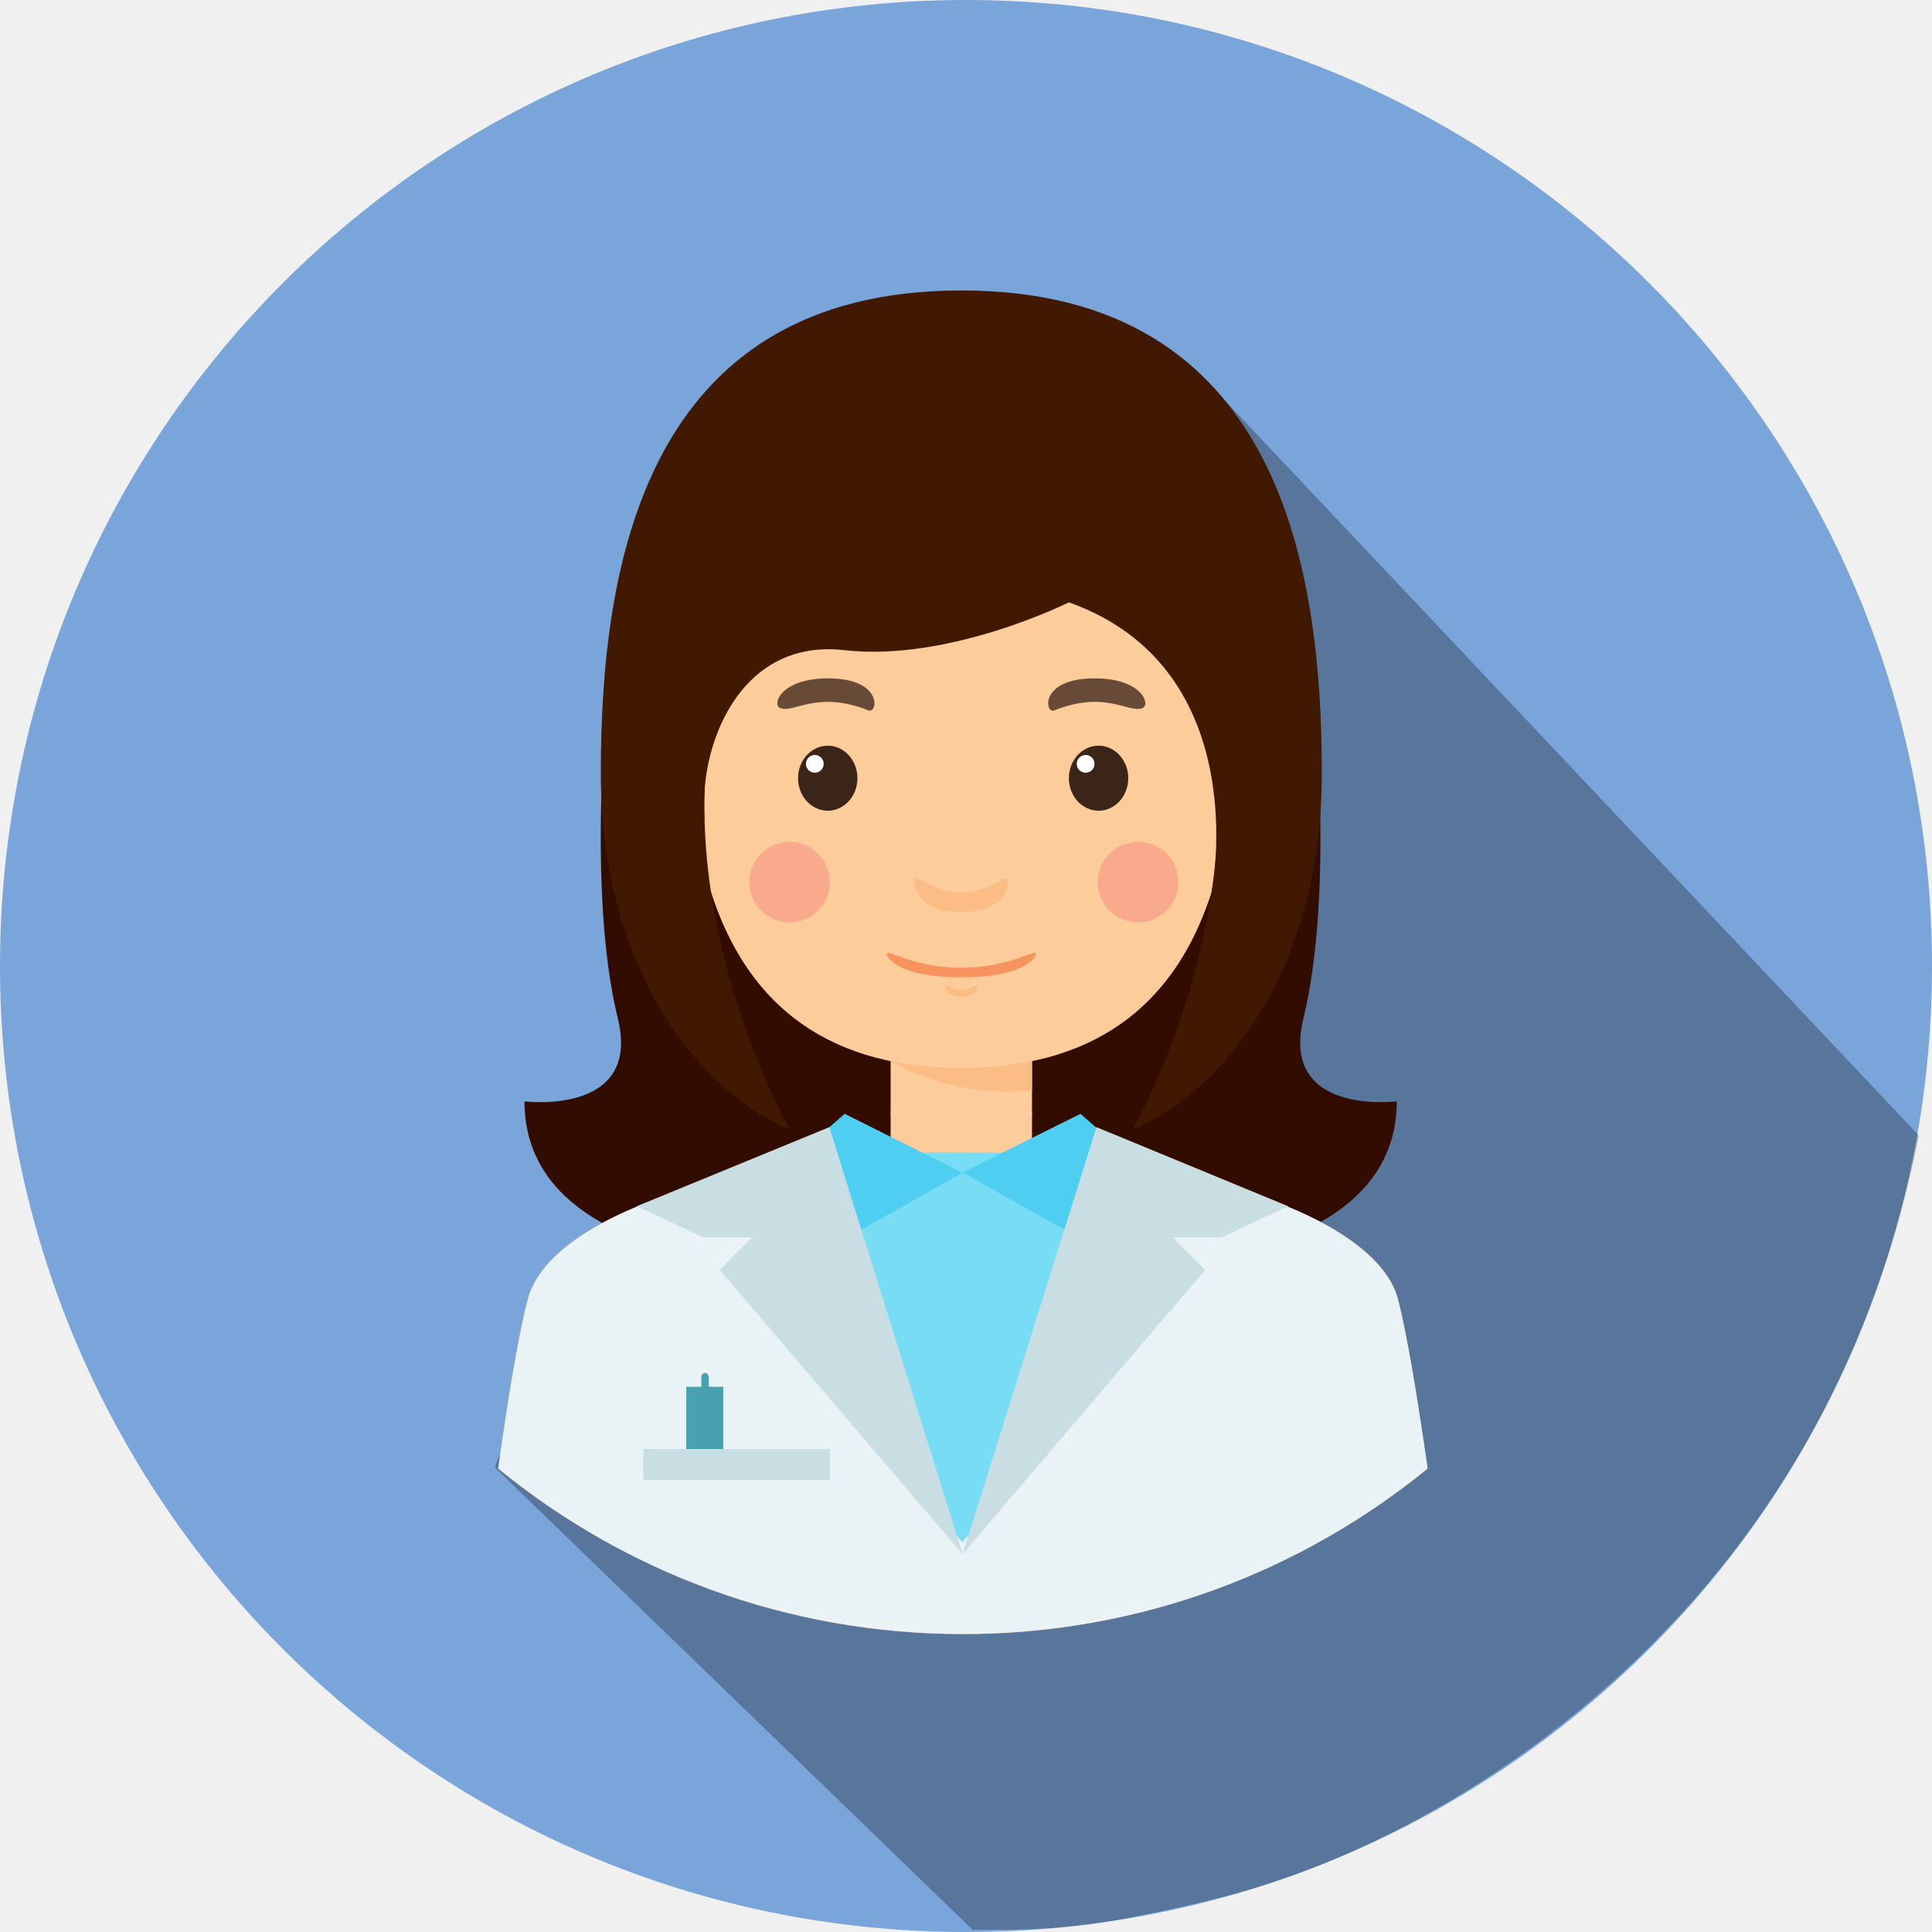
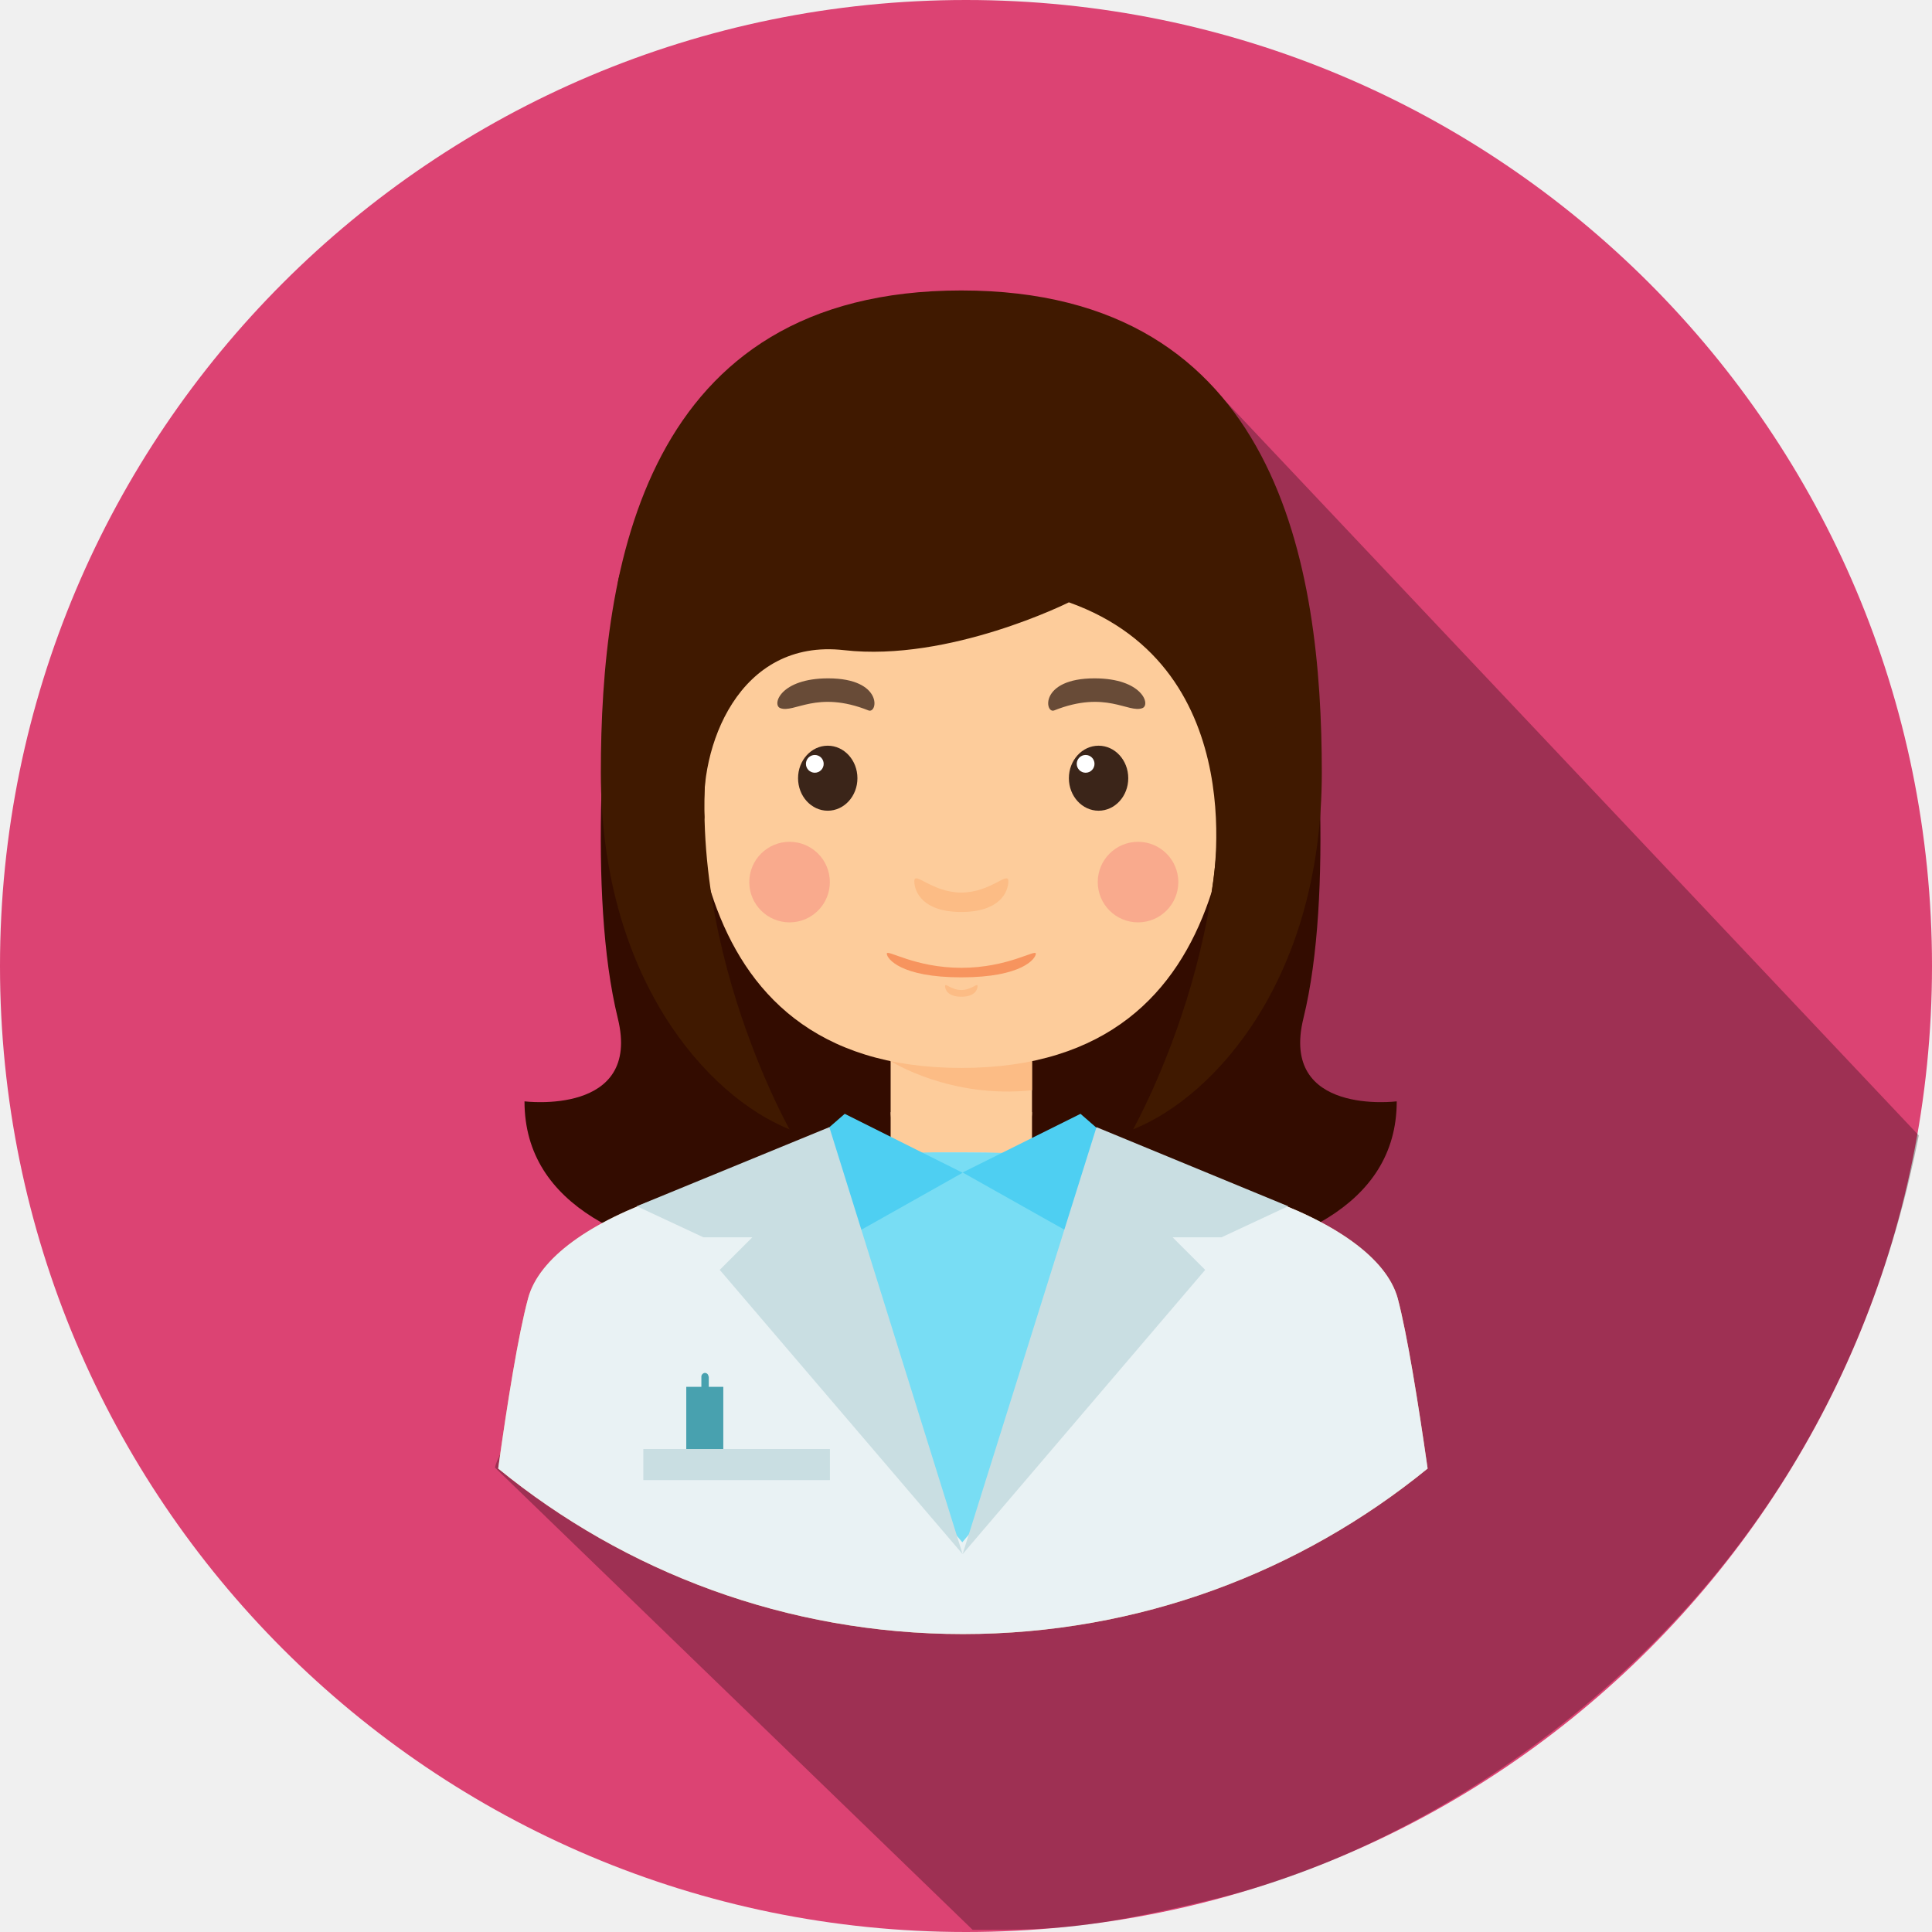
<svg xmlns="http://www.w3.org/2000/svg" width="439px" height="439px" viewBox="0 0 439 439" version="1.1">
  <defs />
  <g id="Page-1" stroke="none" stroke-width="1" fill="none" fill-rule="evenodd">
    <g id="Layer_1">
-       <circle id="Oval" fill="#7AA5DA" cx="219.5" cy="219.5" r="219.5" />
+       <circle id="Oval" fill="#DC4373" cx="219.5" cy="219.5" r="219.5" />
      <path d="M238.547,71.225 C206.473,55.928 198.133,86.706 174.5,119 C155.931,141.095 151.648,128.324 139.831,155.518 C138.143,162.317 153.376,177.901 150,183 C138.184,193.197 144.376,199.002 147.753,207.5 C157.881,238.093 177.133,255.504 153.5,272.5 C148.745,275.491 112.694,328.373 112.5,333.5 L221,438.5 C239.066,438.5 247,438.5 276,431.5 C305,424.5 332.631,409.168 354,392.5 C398.419,357.852 425.408,311.86 436,258 L274.576,87.024 C272.051,84.35 263.5,92 263.5,92 C260.704,92.385 240.844,72.381 238.547,71.225 Z" id="Shape" fill-opacity="0.285" fill="#000000" style="mix-blend-mode: multiply;" />
    </g>
    <g id="Group-2" transform="translate(113, 66)">
      <g id="girl" transform="translate(5.463918, 0)">
        <g id="Group">
          <path d="M99.973,47.54 L99.973,222.349 C99.973,222.349 0.716,232.632 0.716,184.257 C0.716,184.257 27.376,187.616 21.918,165.386 C14.998,137.203 18.869,91.559 21.918,66.612 C24.967,41.665 99.973,47.54 99.973,47.54 L99.973,47.54 Z" id="Shape" fill="#330C00" />
          <path d="M99.652,47.54 L99.652,222.349 C99.652,222.349 198.91,232.632 198.91,184.257 C198.91,184.257 172.249,187.616 177.707,165.386 C184.627,137.203 180.756,91.559 177.707,66.612 C174.657,41.665 99.652,47.54 99.652,47.54 L99.652,47.54 Z" id="Shape" fill="#330C00" />
          <g transform="translate(21.85567, 34.96085)">
            <g>
              <rect id="Rectangle-path" fill="#FDCC9B" x="62.057" y="135.921" width="32.122" height="35.969" />
              <path d="M62.057,140.158 C62.057,140.158 75.568,148.761 94.179,146.769 L94.179,135.921 L62.057,135.921 L62.057,140.158 L62.057,140.158 Z" id="Shape" fill="#FCBC85" />
              <ellipse id="Oval" fill="#FCBC85" cx="15.736" cy="80.148" rx="15.674" ry="17.878" />
              <ellipse id="Oval" fill="#FCBC85" cx="140.497" cy="80.148" rx="15.674" ry="17.878" />
              <path d="M140.434,46 C140.434,19.665 121.16,0.398 78.118,0.398 C35.073,0.398 15.801,19.667 15.801,46 C15.801,72.334 11.304,141.702 78.118,141.702 C144.932,141.702 140.434,72.335 140.434,46 L140.434,46 Z" id="Shape" fill="#FDCC9B" />
              <g transform="translate(36.06186, 52.44128)">
                <g transform="translate(4.371134, 15.29537)" id="Oval">
                  <ellipse fill="#3B2519" cx="7.331" cy="8.131" rx="6.746" ry="7.387" />
                  <ellipse fill="#FFFFFF" cx="4.391" cy="4.869" rx="2.017" ry="2.017" />
                </g>
                <path d="M0.911,7.5 C4.101,8.721 9.223,3.35 20.949,8.022 C23.085,8.875 24.361,0.737 11.793,0.737 C0.911,0.737 -1.016,6.762 0.911,7.5 L0.911,7.5 Z" id="Shape" fill="#684B37" />
                <g transform="translate(65.56701, 15.29537)" id="Oval">
                  <ellipse fill="#3B2519" cx="7.675" cy="8.131" rx="6.746" ry="7.387" />
                  <ellipse fill="#FFFFFF" cx="4.734" cy="4.869" rx="2.018" ry="2.018" />
                </g>
                <path d="M83.199,7.5 C80.009,8.721 74.888,3.35 63.163,8.022 C61.026,8.875 59.75,0.737 72.318,0.737 C83.199,0.737 85.127,6.762 83.199,7.5 L83.199,7.5 Z" id="Shape" fill="#684B37" />
              </g>
              <path d="M78.118,101.849 C71.452,101.849 67.437,96.87 67.437,99.279 C67.437,101.687 69.364,106.265 78.118,106.265 C86.871,106.265 88.797,101.688 88.797,99.279 C88.797,96.87 84.783,101.849 78.118,101.849 L78.118,101.849 Z" id="Shape" fill="#FCBC85" />
              <path d="M78.118,123.994 C75.812,123.994 74.423,122.272 74.423,123.106 C74.423,123.94 75.09,125.523 78.118,125.523 C81.146,125.523 81.811,123.94 81.811,123.106 C81.811,122.272 80.422,123.994 78.118,123.994 L78.118,123.994 Z" id="Shape" fill="#FCBC85" />
              <path d="M78.118,118.95 C67.552,118.95 61.187,114.648 61.187,115.738 C61.187,116.827 64.243,121.118 78.118,121.118 C91.993,121.118 95.048,116.827 95.048,115.738 C95.048,114.649 88.683,118.95 78.118,118.95 L78.118,118.95 Z" id="Shape" fill="#F7945E" />
            </g>
            <ellipse id="Oval" fill="#F9AA8D" cx="39.09" cy="99.472" rx="9.154" ry="9.152" />
            <ellipse id="Oval" fill="#F9AA8D" cx="118.271" cy="99.472" rx="9.154" ry="9.152" />
          </g>
          <path d="M83.913,186.735 C83.913,186.735 83.912,201.199 99.973,201.199 C116.034,201.199 116.034,186.735 116.034,186.735 C116.034,186.735 99.37,180.669 83.913,186.735 L83.913,186.735 Z" id="Shape" fill="#FDCC9B" />
          <path d="M99.973,0 C27.698,0 18.062,63.09 18.062,109.584 C18.062,156.078 42.137,183.078 60.946,190.619 C60.946,190.619 30.91,137.404 45.686,88.14 C57.775,47.832 99.973,59.734 99.973,59.734 C99.973,59.734 142.169,47.831 154.26,88.14 C169.035,137.404 139,190.619 139,190.619 C157.81,183.078 181.885,156.078 181.885,109.584 C181.885,63.09 172.249,0 99.973,0 L99.973,0 Z" id="Shape" fill="#401900" />
          <path d="M124.413,70.866 C124.413,70.866 97.286,84.461 73.33,81.732 C49.375,79.002 40.174,103.832 41.636,120.264 L33.641,83.691 L48.097,54.755 L89.292,33.56 L128.218,35.359 L146.679,51.384 L162.354,70.866 L173.372,83.691 L168.071,123.159 L156.85,136.651 C156.852,136.651 167.004,86.012 124.413,70.866 L124.413,70.866 Z" id="Shape" fill="#401900" />
        </g>
      </g>
      <g id="doctor-(2)" transform="translate(0, 186.8221)">
        <g id="Layer_1">
          <g id="Group" transform="translate(0, 8.746386)" fill="#E2A379">
            <path d="M105.798,38.417 C136.017,38.417 131.238,1.615 131.238,1.615 C131.238,1.615 125.248,13.254 105.596,13.254 C85.944,13.254 80.358,1.615 80.358,1.615 C80.358,1.615 75.58,38.417 105.798,38.417 L105.798,38.417 Z" id="Shape" />
            <path d="M105.529,0.269 C53.572,0.269 11.912,15.138 6.999,33.438 C4.778,41.646 2.288,57.121 0.202,72.124 C28.94,95.605 65.754,109.734 105.798,109.734 C145.843,109.734 182.589,95.605 211.394,72.124 C209.241,57.121 206.75,41.579 204.597,33.438 C199.549,15.138 157.418,0.269 105.529,0.269 L105.529,0.269 Z" id="Shape" />
          </g>
          <path d="M105.529,9.016 C53.572,9.016 11.912,23.884 6.999,42.184 C4.778,50.393 2.288,65.867 0.202,80.87 C28.94,104.351 65.754,118.48 105.798,118.48 C145.843,118.48 182.589,104.351 211.394,80.87 C209.241,65.867 206.75,50.325 204.597,42.184 C199.549,23.884 157.418,9.016 105.529,9.016 L105.529,9.016 Z" id="Shape" fill="#E9F2F4" />
          <rect id="Rectangle-path" fill="#C9DEE2" x="33.18" y="76.43" width="42.4" height="7.064" />
          <g id="Group" transform="translate(42.4, 58.53351)" fill="#48A1AF">
            <rect id="Rectangle-path" x="0.538" y="3.768" width="8.413" height="14.129" />
            <path d="M5.586,1.413 C5.586,0.942 5.182,0.606 4.778,0.606 C4.375,0.606 3.971,1.009 3.971,1.413 L3.971,4.239 L5.653,4.239 L5.653,1.413 L5.586,1.413 L5.586,1.413 Z" id="Shape" />
          </g>
          <path d="M105.462,9.016 L102.568,9.016 L101.827,9.016 L99.674,9.016 L99.203,9.016 C85.944,9.217 73.695,10.227 63.6,11.774 C63.6,11.774 66.292,37.273 66.292,51.2 L105.663,97.623 L144.9,51.267 C144.9,22.606 144.833,11.639 144.833,11.639 C133.594,9.957 120.672,9.016 105.462,9.016 L105.462,9.016 Z" id="Shape" fill="#78DDF4" />
          <path d="M145.035,11.168 L132.517,0.269 L105.731,13.591 C105.731,13.591 144.833,35.658 145.035,35.524 L145.035,11.168 L145.035,11.168 Z" id="Shape" fill="#4ECFF2" />
          <polygon id="Shape" fill="#C9DEE2" points="179.695 21.26 136.151 3.297 105.731 100.314 160.851 35.726 153.448 28.325 164.552 28.325" />
          <path d="M66.427,11.168 L78.945,0.269 L105.731,13.658 C105.731,13.658 66.629,35.726 66.494,35.591 L66.494,11.168 L66.427,11.168 L66.427,11.168 Z" id="Shape" fill="#4ECFF2" />
          <polygon id="Shape" fill="#C9DEE2" points="31.699 21.26 75.445 3.297 105.731 100.314 50.543 35.726 57.947 28.325 46.842 28.325" />
        </g>
      </g>
    </g>
  </g>
</svg>
